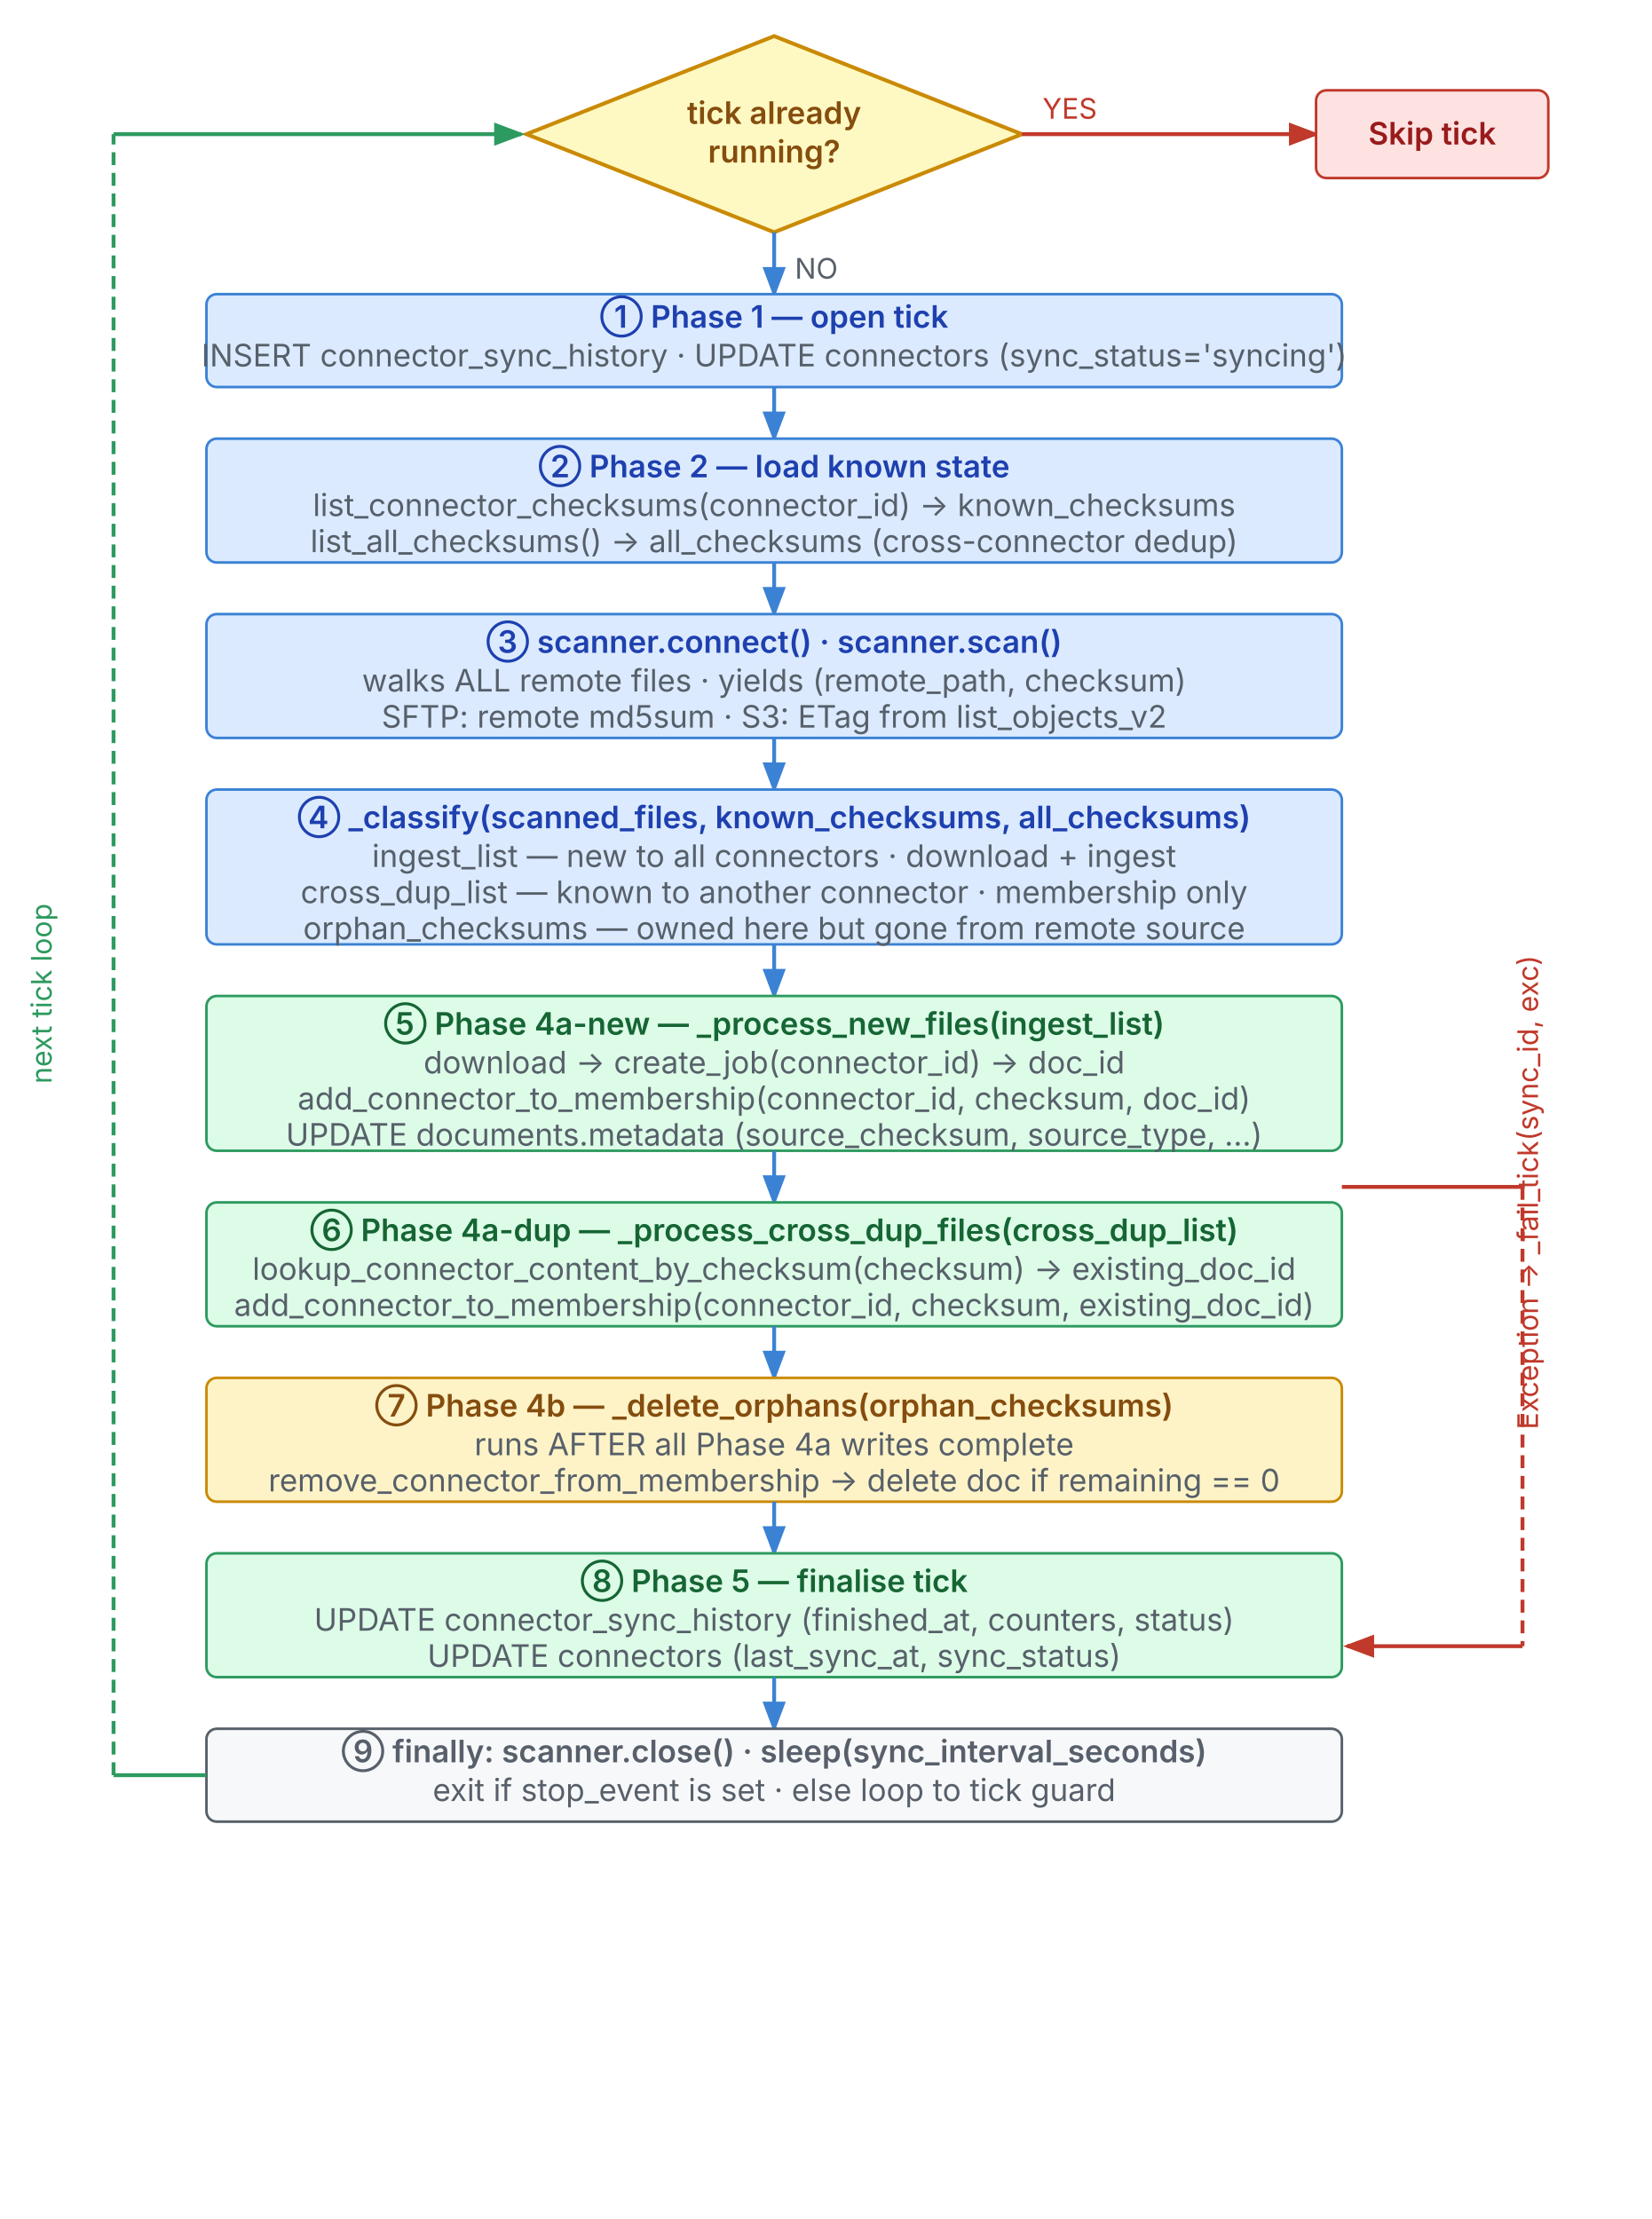
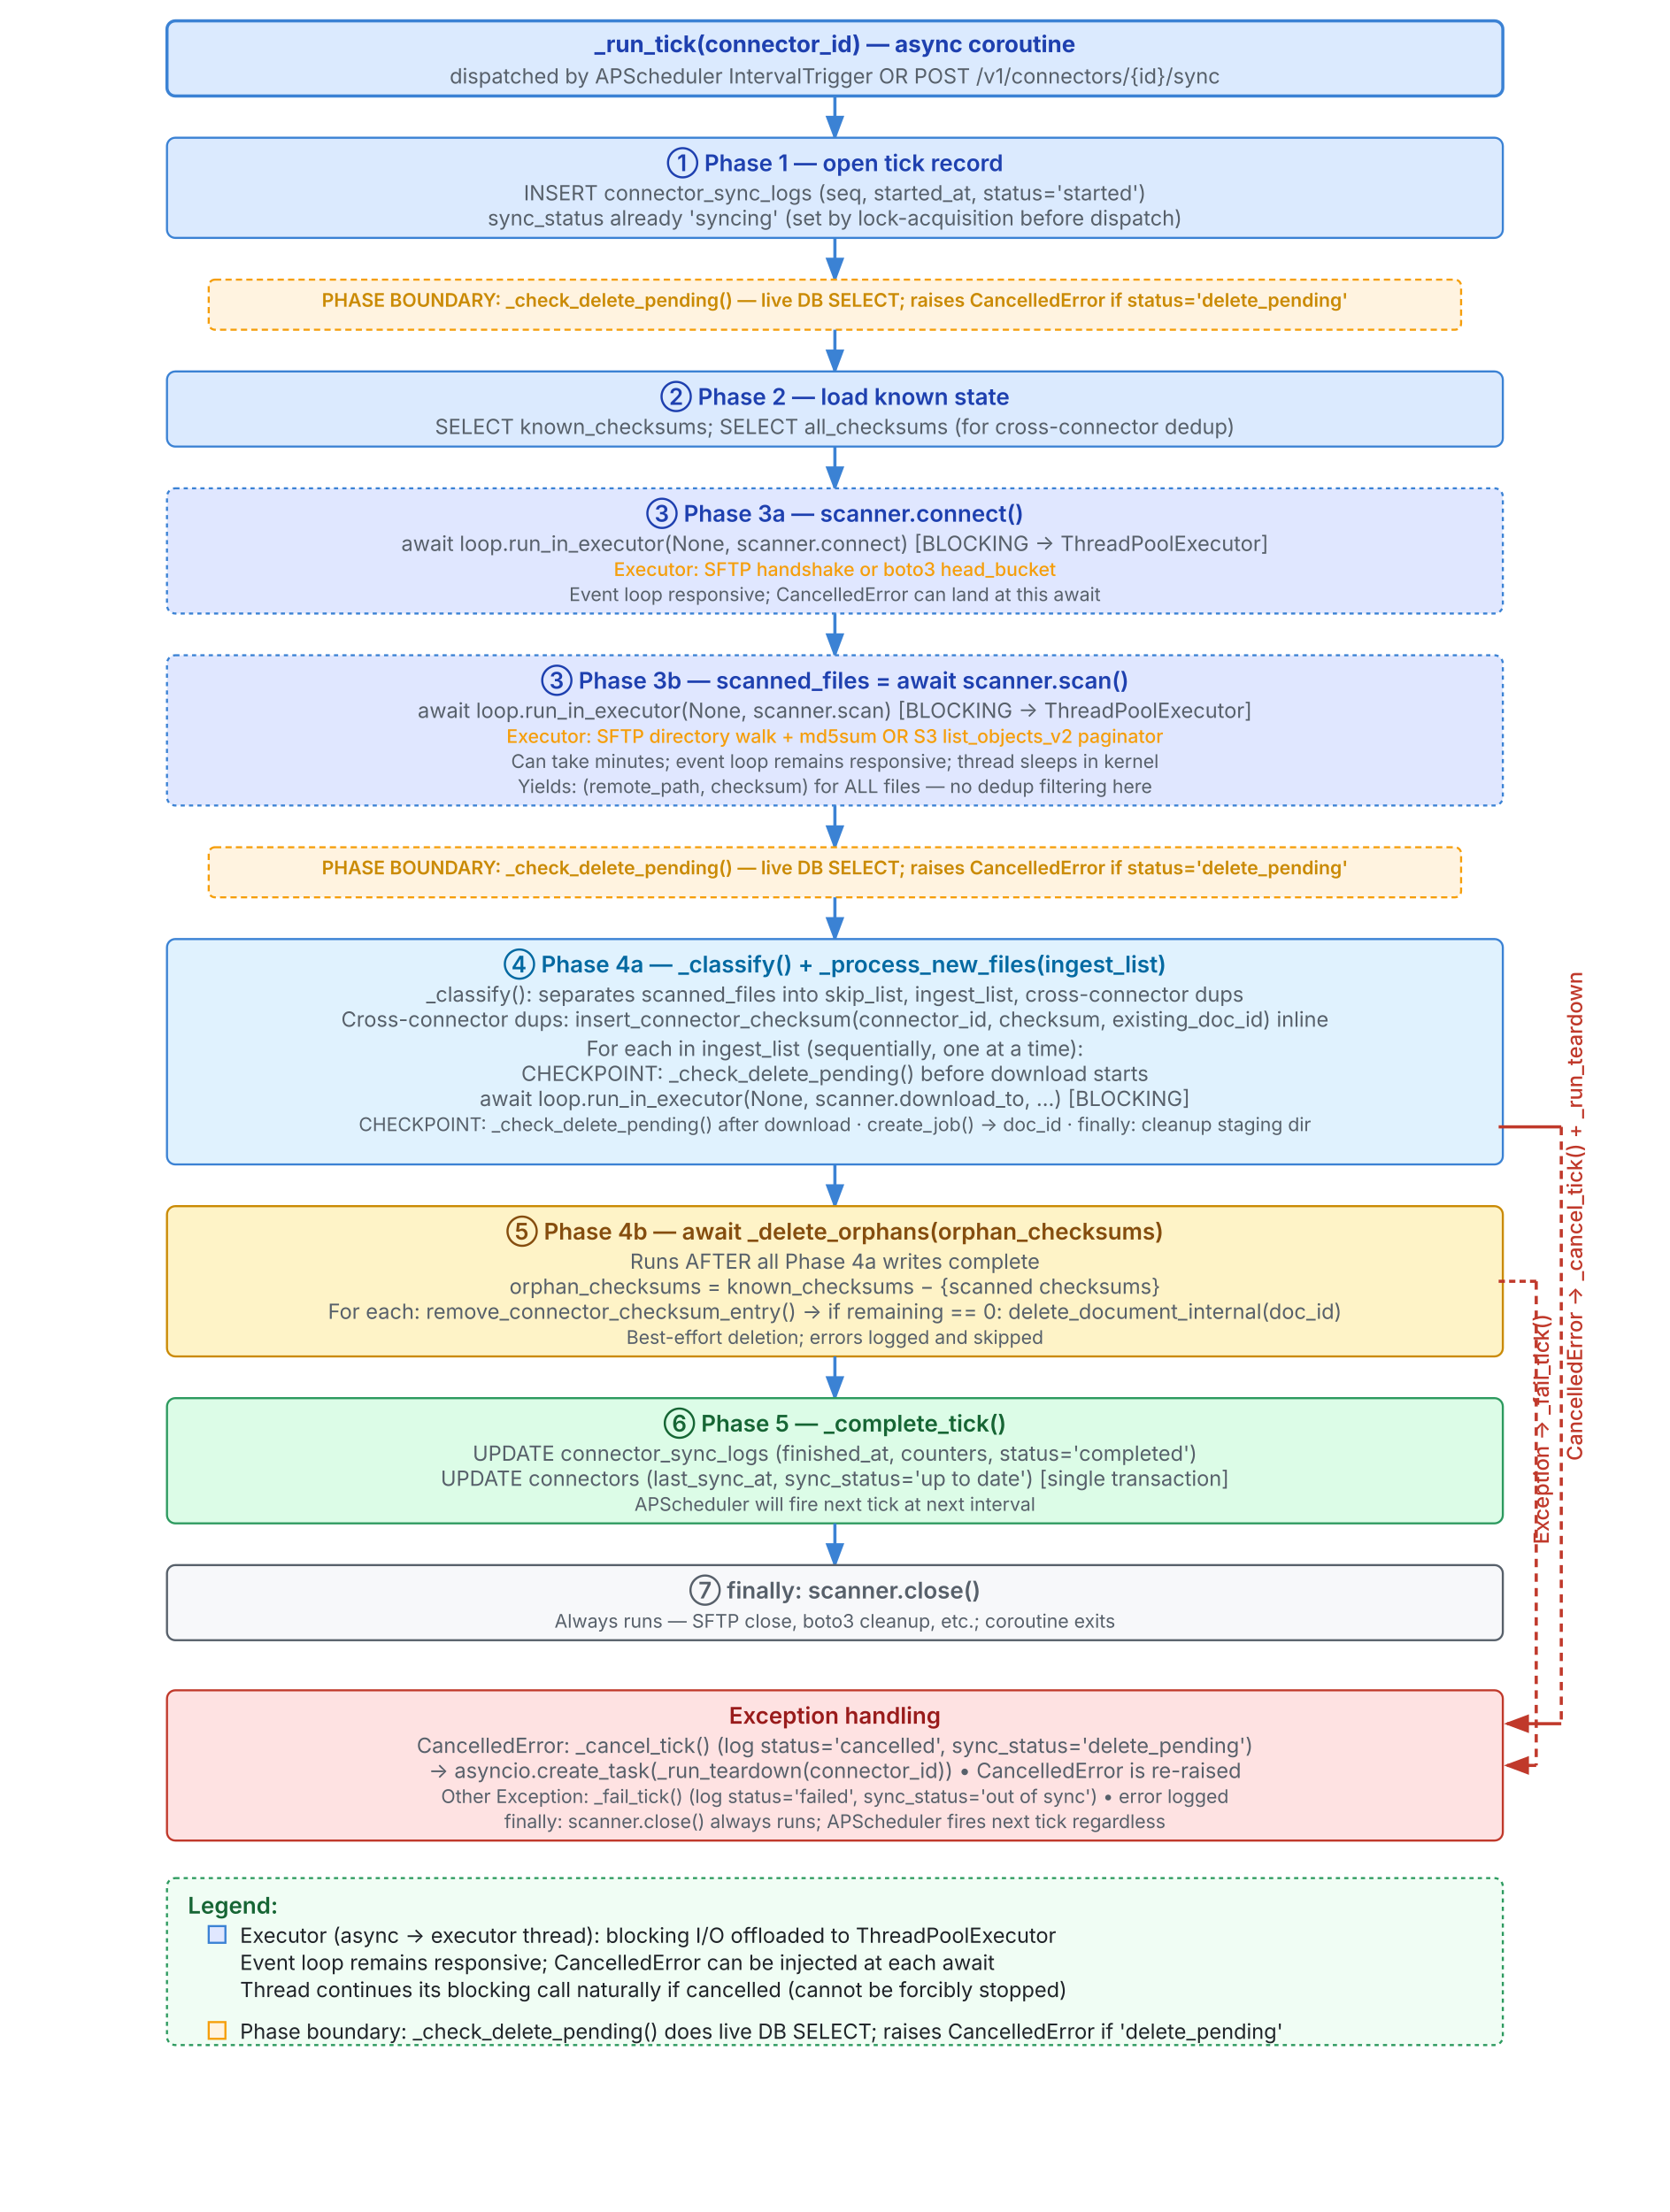
- <svg xmlns="http://www.w3.org/2000/svg" viewBox="0 0 640 860" width="640" height="860" font-family="-apple-system, Segoe UI, system-ui, sans-serif" font-size="12">
+ <svg xmlns="http://www.w3.org/2000/svg" viewBox="0 0 800 1060" width="800" height="1060" font-family="-apple-system, Segoe UI, system-ui, sans-serif" font-size="11">
  <defs>
    <marker id="sw-arr" markerWidth="8" markerHeight="8" refX="7" refY="3" orient="auto">
      <path d="M0,0 L0,6 L8,3 z" fill="#3b82d4" />
    </marker>
    <marker id="sw-arrg" markerWidth="8" markerHeight="8" refX="7" refY="3" orient="auto">
      <path d="M0,0 L0,6 L8,3 z" fill="#2d9a5f" />
    </marker>
    <marker id="sw-arrr" markerWidth="8" markerHeight="8" refX="7" refY="3" orient="auto">
      <path d="M0,0 L0,6 L8,3 z" fill="#c0392b" />
    </marker>
-     <marker id="sw-arro" markerWidth="8" markerHeight="8" refX="7" refY="3" orient="auto">
-       <path d="M0,0 L0,6 L8,3 z" fill="#ca8a04" />
-     </marker>
-     <marker id="sw-arrm" markerWidth="8" markerHeight="8" refX="7" refY="3" orient="auto">
-       <path d="M0,0 L0,6 L8,3 z" fill="#7c5cd8" />
+     <marker id="sw-arry" markerWidth="8" markerHeight="8" refX="7" refY="3" orient="auto">
+       <path d="M0,0 L0,6 L8,3 z" fill="#f59e0b" />
    </marker>
  </defs>
-   <polygon points="300,14 396,52 300,90 204,52" fill="#fef9c3" stroke="#ca8a04" stroke-width="1.5" />
-   <text x="300" y="48" text-anchor="middle" font-weight="600" fill="#854d0e">tick already</text>
-   <text x="300" y="63" text-anchor="middle" font-weight="600" fill="#854d0e">running?</text>
-   <line x1="396" y1="52" x2="510" y2="52" stroke="#c0392b" stroke-width="1.5" marker-end="url(#sw-arrr)" />
-   <rect x="510" y="35" width="90" height="34" rx="4" fill="#fee2e2" stroke="#c0392b" stroke-width="1" />
-   <text x="555" y="56" text-anchor="middle" font-weight="600" fill="#991b1b">Skip tick</text>
-   <text x="404" y="46" font-size="11" fill="#c0392b">YES</text>
-   <line x1="300" y1="90" x2="300" y2="114" stroke="#3b82d4" stroke-width="1.5" marker-end="url(#sw-arr)" />
-   <text x="308" y="108" font-size="11" fill="#57606a">NO</text>
-   <rect x="80" y="114" width="440" height="36" rx="4" fill="#dbeafe" stroke="#3b82d4" stroke-width="1" />
-   <text x="300" y="127" text-anchor="middle" fill="#1e40af" font-weight="600">① Phase 1 — open tick</text>
-   <text x="300" y="142" text-anchor="middle" fill="#57606a">INSERT connector_sync_history  ·  UPDATE connectors (sync_status='syncing')</text>
-   <line x1="300" y1="150" x2="300" y2="170" stroke="#3b82d4" stroke-width="1.5" marker-end="url(#sw-arr)" />
-   <rect x="80" y="170" width="440" height="48" rx="4" fill="#dbeafe" stroke="#3b82d4" stroke-width="1" />
-   <text x="300" y="185" text-anchor="middle" fill="#1e40af" font-weight="600">② Phase 2 — load known state</text>
-   <text x="300" y="200" text-anchor="middle" fill="#57606a">list_connector_checksums(connector_id)  →  known_checksums</text>
-   <text x="300" y="214" text-anchor="middle" fill="#57606a">list_all_checksums()  →  all_checksums (cross-connector dedup)</text>
-   <line x1="300" y1="218" x2="300" y2="238" stroke="#3b82d4" stroke-width="1.5" marker-end="url(#sw-arr)" />
-   <rect x="80" y="238" width="440" height="48" rx="4" fill="#dbeafe" stroke="#3b82d4" stroke-width="1" />
-   <text x="300" y="253" text-anchor="middle" fill="#1e40af" font-weight="600">③ scanner.connect() · scanner.scan()</text>
-   <text x="300" y="268" text-anchor="middle" fill="#57606a">walks ALL remote files · yields (remote_path, checksum)</text>
-   <text x="300" y="282" text-anchor="middle" fill="#57606a">SFTP: remote md5sum · S3: ETag from list_objects_v2</text>
-   <line x1="300" y1="286" x2="300" y2="306" stroke="#3b82d4" stroke-width="1.5" marker-end="url(#sw-arr)" />
-   <rect x="80" y="306" width="440" height="60" rx="4" fill="#dbeafe" stroke="#3b82d4" stroke-width="1" />
-   <text x="300" y="321" text-anchor="middle" fill="#1e40af" font-weight="600">④ _classify(scanned_files, known_checksums, all_checksums)</text>
-   <text x="300" y="336" text-anchor="middle" fill="#57606a">ingest_list      — new to all connectors · download + ingest</text>
-   <text x="300" y="350" text-anchor="middle" fill="#57606a">cross_dup_list  — known to another connector · membership only</text>
-   <text x="300" y="364" text-anchor="middle" fill="#57606a">orphan_checksums — owned here but gone from remote source</text>
-   <line x1="300" y1="366" x2="300" y2="386" stroke="#3b82d4" stroke-width="1.5" marker-end="url(#sw-arr)" />
-   <rect x="80" y="386" width="440" height="60" rx="4" fill="#dcfce7" stroke="#2d9a5f" stroke-width="1" />
-   <text x="300" y="401" text-anchor="middle" fill="#166534" font-weight="600">⑤ Phase 4a-new — _process_new_files(ingest_list)</text>
-   <text x="300" y="416" text-anchor="middle" fill="#57606a">download → create_job(connector_id) → doc_id</text>
-   <text x="300" y="430" text-anchor="middle" fill="#57606a">add_connector_to_membership(connector_id, checksum, doc_id)</text>
-   <text x="300" y="444" text-anchor="middle" fill="#57606a">UPDATE documents.metadata (source_checksum, source_type, …)</text>
-   <line x1="300" y1="446" x2="300" y2="466" stroke="#3b82d4" stroke-width="1.5" marker-end="url(#sw-arr)" />
-   <rect x="80" y="466" width="440" height="48" rx="4" fill="#dcfce7" stroke="#2d9a5f" stroke-width="1" />
-   <text x="300" y="481" text-anchor="middle" fill="#166534" font-weight="600">⑥ Phase 4a-dup — _process_cross_dup_files(cross_dup_list)</text>
-   <text x="300" y="496" text-anchor="middle" fill="#57606a">lookup_connector_content_by_checksum(checksum) → existing_doc_id</text>
-   <text x="300" y="510" text-anchor="middle" fill="#57606a">add_connector_to_membership(connector_id, checksum, existing_doc_id)</text>
-   <line x1="300" y1="514" x2="300" y2="534" stroke="#3b82d4" stroke-width="1.5" marker-end="url(#sw-arr)" />
-   <rect x="80" y="534" width="440" height="48" rx="4" fill="#fef3c7" stroke="#ca8a04" stroke-width="1" />
-   <text x="300" y="549" text-anchor="middle" fill="#854d0e" font-weight="600">⑦ Phase 4b — _delete_orphans(orphan_checksums)</text>
-   <text x="300" y="564" text-anchor="middle" fill="#57606a">runs AFTER all Phase 4a writes complete</text>
-   <text x="300" y="578" text-anchor="middle" fill="#57606a">remove_connector_from_membership → delete doc if remaining == 0</text>
-   <line x1="300" y1="582" x2="300" y2="602" stroke="#3b82d4" stroke-width="1.5" marker-end="url(#sw-arr)" />
-   <rect x="80" y="602" width="440" height="48" rx="4" fill="#dcfce7" stroke="#2d9a5f" stroke-width="1" />
-   <text x="300" y="617" text-anchor="middle" fill="#166534" font-weight="600">⑧ Phase 5 — finalise tick</text>
-   <text x="300" y="632" text-anchor="middle" fill="#57606a">UPDATE connector_sync_history (finished_at, counters, status)</text>
-   <text x="300" y="646" text-anchor="middle" fill="#57606a">UPDATE connectors (last_sync_at, sync_status)</text>
-   <line x1="300" y1="650" x2="300" y2="670" stroke="#3b82d4" stroke-width="1.5" marker-end="url(#sw-arr)" />
-   <rect x="80" y="670" width="440" height="36" rx="4" fill="#f7f8fa" stroke="#57606a" stroke-width="1" />
-   <text x="300" y="683" text-anchor="middle" fill="#57606a" font-weight="600">⑨ finally: scanner.close() · sleep(sync_interval_seconds)</text>
-   <text x="300" y="698" text-anchor="middle" fill="#57606a">exit if stop_event is set · else loop to tick guard</text>
-   <line x1="520" y1="460" x2="590" y2="460" stroke="#c0392b" stroke-width="1.5" />
-   <line x1="590" y1="460" x2="590" y2="638" stroke="#c0392b" stroke-width="1.5" stroke-dasharray="5,3" />
-   <line x1="590" y1="638" x2="522" y2="638" stroke="#c0392b" stroke-width="1.5" marker-end="url(#sw-arrr)" />
-   <text x="596" y="554" font-size="11" fill="#c0392b" transform="rotate(-90,596,554)">Exception → _fail_tick(sync_id, exc)</text>
-   <line x1="80" y1="688" x2="44" y2="688" stroke="#2d9a5f" stroke-width="1.5" />
-   <line x1="44" y1="688" x2="44" y2="52" stroke="#2d9a5f" stroke-width="1.5" stroke-dasharray="5,3" />
-   <line x1="44" y1="52" x2="202" y2="52" stroke="#2d9a5f" stroke-width="1.5" marker-end="url(#sw-arrg)" />
-   <text x="20" y="420" font-size="11" fill="#2d9a5f" transform="rotate(-90,20,420)">next tick loop</text>
+   <rect x="80" y="10" width="640" height="36" rx="4" fill="#dbeafe" stroke="#3b82d4" stroke-width="1.5" />
+   <text x="400" y="25" text-anchor="middle" font-weight="700" fill="#1e40af">_run_tick(connector_id)  — async coroutine</text>
+   <text x="400" y="40" text-anchor="middle" font-size="10" fill="#57606a">dispatched by APScheduler IntervalTrigger  OR  POST /v1/connectors/{id}/sync</text>
+   <line x1="400" y1="46" x2="400" y2="66" stroke="#3b82d4" stroke-width="1.5" marker-end="url(#sw-arr)" />
+   <rect x="80" y="66" width="640" height="48" rx="4" fill="#dbeafe" stroke="#3b82d4" stroke-width="1" />
+   <text x="400" y="82" text-anchor="middle" fill="#1e40af" font-weight="600">① Phase 1 — open tick record</text>
+   <text x="400" y="96" text-anchor="middle" fill="#57606a" font-size="10">INSERT connector_sync_logs  (seq, started_at, status='started')</text>
+   <text x="400" y="108" text-anchor="middle" fill="#57606a" font-size="10">sync_status already 'syncing'  (set by lock-acquisition before dispatch)</text>
+   <line x1="400" y1="114" x2="400" y2="134" stroke="#3b82d4" stroke-width="1.5" marker-end="url(#sw-arr)" />
+   <rect x="100" y="134" width="600" height="24" rx="3" fill="#fff3e0" stroke="#f59e0b" stroke-width="1" stroke-dasharray="3,2" />
+   <text x="400" y="147" text-anchor="middle" fill="#ca8a04" font-size="9" font-weight="600">PHASE BOUNDARY: _check_delete_pending() — live DB SELECT; raises CancelledError if status='delete_pending'</text>
+   <line x1="400" y1="158" x2="400" y2="178" stroke="#3b82d4" stroke-width="1.5" marker-end="url(#sw-arr)" />
+   <rect x="80" y="178" width="640" height="36" rx="4" fill="#dbeafe" stroke="#3b82d4" stroke-width="1" />
+   <text x="400" y="194" text-anchor="middle" fill="#1e40af" font-weight="600">② Phase 2 — load known state</text>
+   <text x="400" y="208" text-anchor="middle" fill="#57606a" font-size="10">SELECT known_checksums; SELECT all_checksums (for cross-connector dedup)</text>
+   <line x1="400" y1="214" x2="400" y2="234" stroke="#3b82d4" stroke-width="1.5" marker-end="url(#sw-arr)" />
+   <rect x="80" y="234" width="640" height="60" rx="4" fill="#e0e7ff" stroke="#3b82d4" stroke-width="1" stroke-dasharray="2,2" />
+   <text x="400" y="250" text-anchor="middle" fill="#1e40af" font-weight="600">③ Phase 3a — scanner.connect()</text>
+   <text x="400" y="264" text-anchor="middle" fill="#57606a" font-size="10">await loop.run_in_executor(None, scanner.connect)  [BLOCKING → ThreadPoolExecutor]</text>
+   <text x="400" y="276" text-anchor="middle" fill="#f59e0b" font-size="9" font-weight="500">Executor: SFTP handshake or boto3 head_bucket</text>
+   <text x="400" y="288" text-anchor="middle" fill="#57606a" font-size="9">Event loop responsive; CancelledError can land at this await</text>
+   <line x1="400" y1="294" x2="400" y2="314" stroke="#3b82d4" stroke-width="1.5" marker-end="url(#sw-arr)" />
+   <rect x="80" y="314" width="640" height="72" rx="4" fill="#e0e7ff" stroke="#3b82d4" stroke-width="1" stroke-dasharray="2,2" />
+   <text x="400" y="330" text-anchor="middle" fill="#1e40af" font-weight="600">③ Phase 3b — scanned_files = await scanner.scan()</text>
+   <text x="400" y="344" text-anchor="middle" fill="#57606a" font-size="10">await loop.run_in_executor(None, scanner.scan)  [BLOCKING → ThreadPoolExecutor]</text>
+   <text x="400" y="356" text-anchor="middle" fill="#f59e0b" font-size="9" font-weight="500">Executor: SFTP directory walk + md5sum  OR  S3 list_objects_v2 paginator</text>
+   <text x="400" y="368" text-anchor="middle" fill="#57606a" font-size="9">Can take minutes; event loop remains responsive; thread sleeps in kernel</text>
+   <text x="400" y="380" text-anchor="middle" fill="#57606a" font-size="9">Yields: (remote_path, checksum) for ALL files — no dedup filtering here</text>
+   <line x1="400" y1="386" x2="400" y2="406" stroke="#3b82d4" stroke-width="1.5" marker-end="url(#sw-arr)" />
+   <rect x="100" y="406" width="600" height="24" rx="3" fill="#fff3e0" stroke="#f59e0b" stroke-width="1" stroke-dasharray="3,2" />
+   <text x="400" y="419" text-anchor="middle" fill="#ca8a04" font-size="9" font-weight="600">PHASE BOUNDARY: _check_delete_pending() — live DB SELECT; raises CancelledError if status='delete_pending'</text>
+   <line x1="400" y1="430" x2="400" y2="450" stroke="#3b82d4" stroke-width="1.5" marker-end="url(#sw-arr)" />
+   <rect x="80" y="450" width="640" height="108" rx="4" fill="#e0f2fe" stroke="#3b82d4" stroke-width="1" />
+   <text x="400" y="466" text-anchor="middle" fill="#0369a1" font-weight="600">④ Phase 4a — _classify() + _process_new_files(ingest_list)</text>
+   <text x="400" y="480" text-anchor="middle" fill="#57606a" font-size="10">_classify(): separates scanned_files into skip_list, ingest_list, cross-connector dups</text>
+   <text x="400" y="492" text-anchor="middle" fill="#57606a" font-size="10">Cross-connector dups: insert_connector_checksum(connector_id, checksum, existing_doc_id) inline</text>
+   <text x="400" y="506" text-anchor="middle" fill="#57606a" font-size="10">For each in ingest_list (sequentially, one at a time):</text>
+   <text x="400" y="518" text-anchor="middle" fill="#57606a" font-size="10">  CHECKPOINT: _check_delete_pending() before download starts</text>
+   <text x="400" y="530" text-anchor="middle" fill="#57606a" font-size="10">  await loop.run_in_executor(None, scanner.download_to, ...)  [BLOCKING]</text>
+   <text x="400" y="542" text-anchor="middle" fill="#57606a" font-size="9">  CHECKPOINT: _check_delete_pending() after download · create_job() → doc_id · finally: cleanup staging dir</text>
+   <line x1="400" y1="558" x2="400" y2="578" stroke="#3b82d4" stroke-width="1.5" marker-end="url(#sw-arr)" />
+   <rect x="80" y="578" width="640" height="72" rx="4" fill="#fef3c7" stroke="#ca8a04" stroke-width="1" />
+   <text x="400" y="594" text-anchor="middle" fill="#854d0e" font-weight="600">⑤ Phase 4b — await _delete_orphans(orphan_checksums)</text>
+   <text x="400" y="608" text-anchor="middle" fill="#57606a" font-size="10">Runs AFTER all Phase 4a writes complete</text>
+   <text x="400" y="620" text-anchor="middle" fill="#57606a" font-size="10">orphan_checksums = known_checksums − {scanned checksums}</text>
+   <text x="400" y="632" text-anchor="middle" fill="#57606a" font-size="10">For each: remove_connector_checksum_entry() → if remaining == 0: delete_document_internal(doc_id)</text>
+   <text x="400" y="644" text-anchor="middle" fill="#57606a" font-size="9">Best-effort deletion; errors logged and skipped</text>
+   <line x1="400" y1="650" x2="400" y2="670" stroke="#3b82d4" stroke-width="1.5" marker-end="url(#sw-arr)" />
+   <rect x="80" y="670" width="640" height="60" rx="4" fill="#dcfce7" stroke="#2d9a5f" stroke-width="1" />
+   <text x="400" y="686" text-anchor="middle" fill="#166534" font-weight="600">⑥ Phase 5 — _complete_tick()</text>
+   <text x="400" y="700" text-anchor="middle" fill="#57606a" font-size="10">UPDATE connector_sync_logs (finished_at, counters, status='completed')</text>
+   <text x="400" y="712" text-anchor="middle" fill="#57606a" font-size="10">UPDATE connectors (last_sync_at, sync_status='up to date')  [single transaction]</text>
+   <text x="400" y="724" text-anchor="middle" fill="#57606a" font-size="9">APScheduler will fire next tick at next interval</text>
+   <line x1="400" y1="730" x2="400" y2="750" stroke="#3b82d4" stroke-width="1.5" marker-end="url(#sw-arr)" />
+   <rect x="80" y="750" width="640" height="36" rx="4" fill="#f7f8fa" stroke="#57606a" stroke-width="1" />
+   <text x="400" y="766" text-anchor="middle" fill="#57606a" font-weight="600">⑦ finally:  scanner.close()</text>
+   <text x="400" y="780" text-anchor="middle" fill="#57606a" font-size="9">Always runs — SFTP close, boto3 cleanup, etc.; coroutine exits</text>
+   <line x1="718" y1="540" x2="748" y2="540" stroke="#c0392b" stroke-width="1.5" />
+   <line x1="748" y1="540" x2="748" y2="826" stroke="#c0392b" stroke-width="1.5" stroke-dasharray="4,3" />
+   <line x1="748" y1="826" x2="722" y2="826" stroke="#c0392b" stroke-width="1.5" marker-end="url(#sw-arrr)" />
+   <text x="758" y="700" font-size="10" fill="#c0392b" font-weight="500" transform="rotate(-90,758,700)">CancelledError → _cancel_tick() + _run_teardown</text>
+   <line x1="718" y1="614" x2="736" y2="614" stroke="#c0392b" stroke-width="1.5" stroke-dasharray="3,2" />
+   <line x1="736" y1="614" x2="736" y2="846" stroke="#c0392b" stroke-width="1.5" stroke-dasharray="4,3" />
+   <line x1="736" y1="846" x2="722" y2="846" stroke="#c0392b" stroke-width="1.5" marker-end="url(#sw-arrr)" />
+   <text x="742" y="740" font-size="10" fill="#c0392b" font-weight="500" transform="rotate(-90,742,740)">Exception → _fail_tick()</text>
+   <rect x="80" y="810" width="640" height="72" rx="4" fill="#fee2e2" stroke="#c0392b" stroke-width="1" />
+   <text x="400" y="826" text-anchor="middle" fill="#991b1b" font-weight="600">Exception handling</text>
+   <text x="400" y="840" text-anchor="middle" fill="#57606a" font-size="10">CancelledError: _cancel_tick() (log status='cancelled', sync_status='delete_pending')</text>
+   <text x="400" y="852" text-anchor="middle" fill="#57606a" font-size="10">→ asyncio.create_task(_run_teardown(connector_id))  •  CancelledError is re-raised</text>
+   <text x="400" y="864" text-anchor="middle" fill="#57606a" font-size="9">Other Exception: _fail_tick() (log status='failed', sync_status='out of sync')  •  error logged</text>
+   <text x="400" y="876" text-anchor="middle" fill="#57606a" font-size="9">finally: scanner.close() always runs; APScheduler fires next tick regardless</text>
+   <rect x="80" y="900" width="640" height="80" rx="4" fill="#f0fdf4" stroke="#2d9a5f" stroke-width="1" stroke-dasharray="2,2" />
+   <text x="90" y="917" font-weight="600" fill="#166534">Legend:</text>
+   <rect x="100" y="923" width="8" height="8" fill="#e0e7ff" stroke="#3b82d4" />
+   <text x="115" y="931" font-size="10" fill="#1f2328">Executor (async → executor thread): blocking I/O offloaded to ThreadPoolExecutor</text>
+   <text x="115" y="944" font-size="10" fill="#1f2328">Event loop remains responsive; CancelledError can be injected at each await</text>
+   <text x="115" y="957" font-size="10" fill="#1f2328">Thread continues its blocking call naturally if cancelled (cannot be forcibly stopped)</text>
+   <rect x="100" y="969" width="8" height="8" fill="#fff3e0" stroke="#f59e0b" />
+   <text x="115" y="977" font-size="10" fill="#1f2328">Phase boundary: _check_delete_pending() does live DB SELECT; raises CancelledError if 'delete_pending'</text>
</svg>
